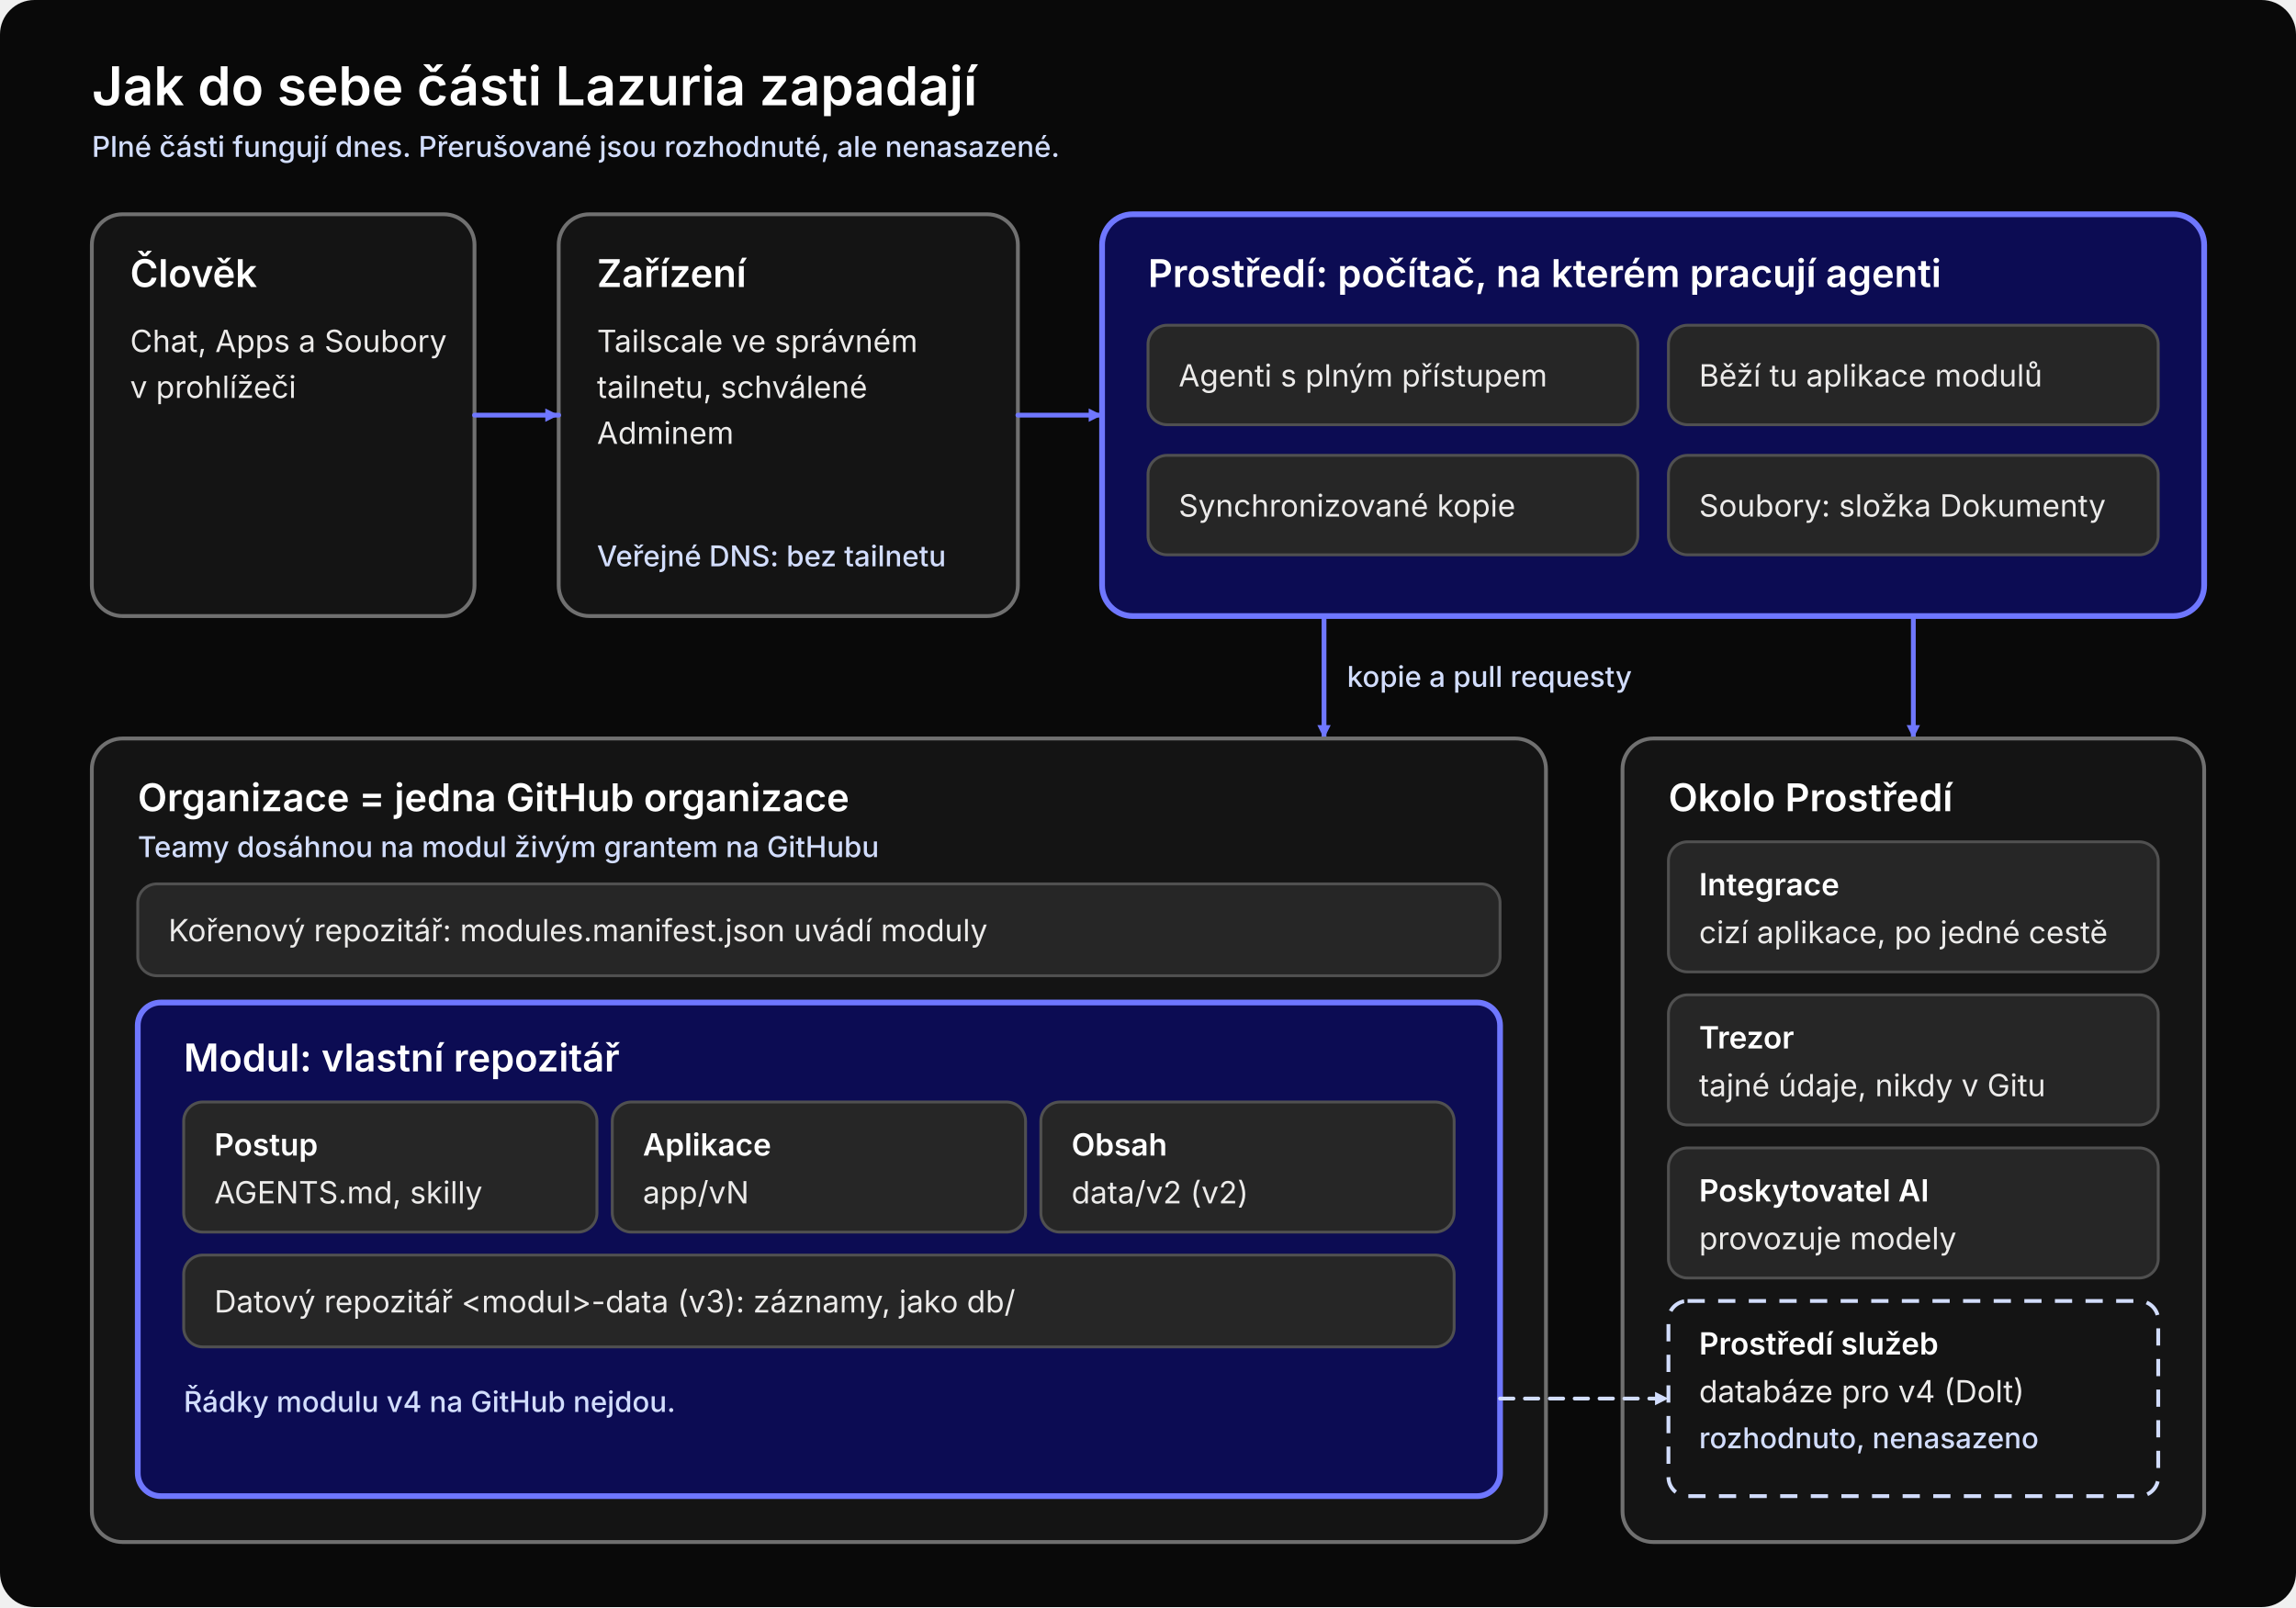
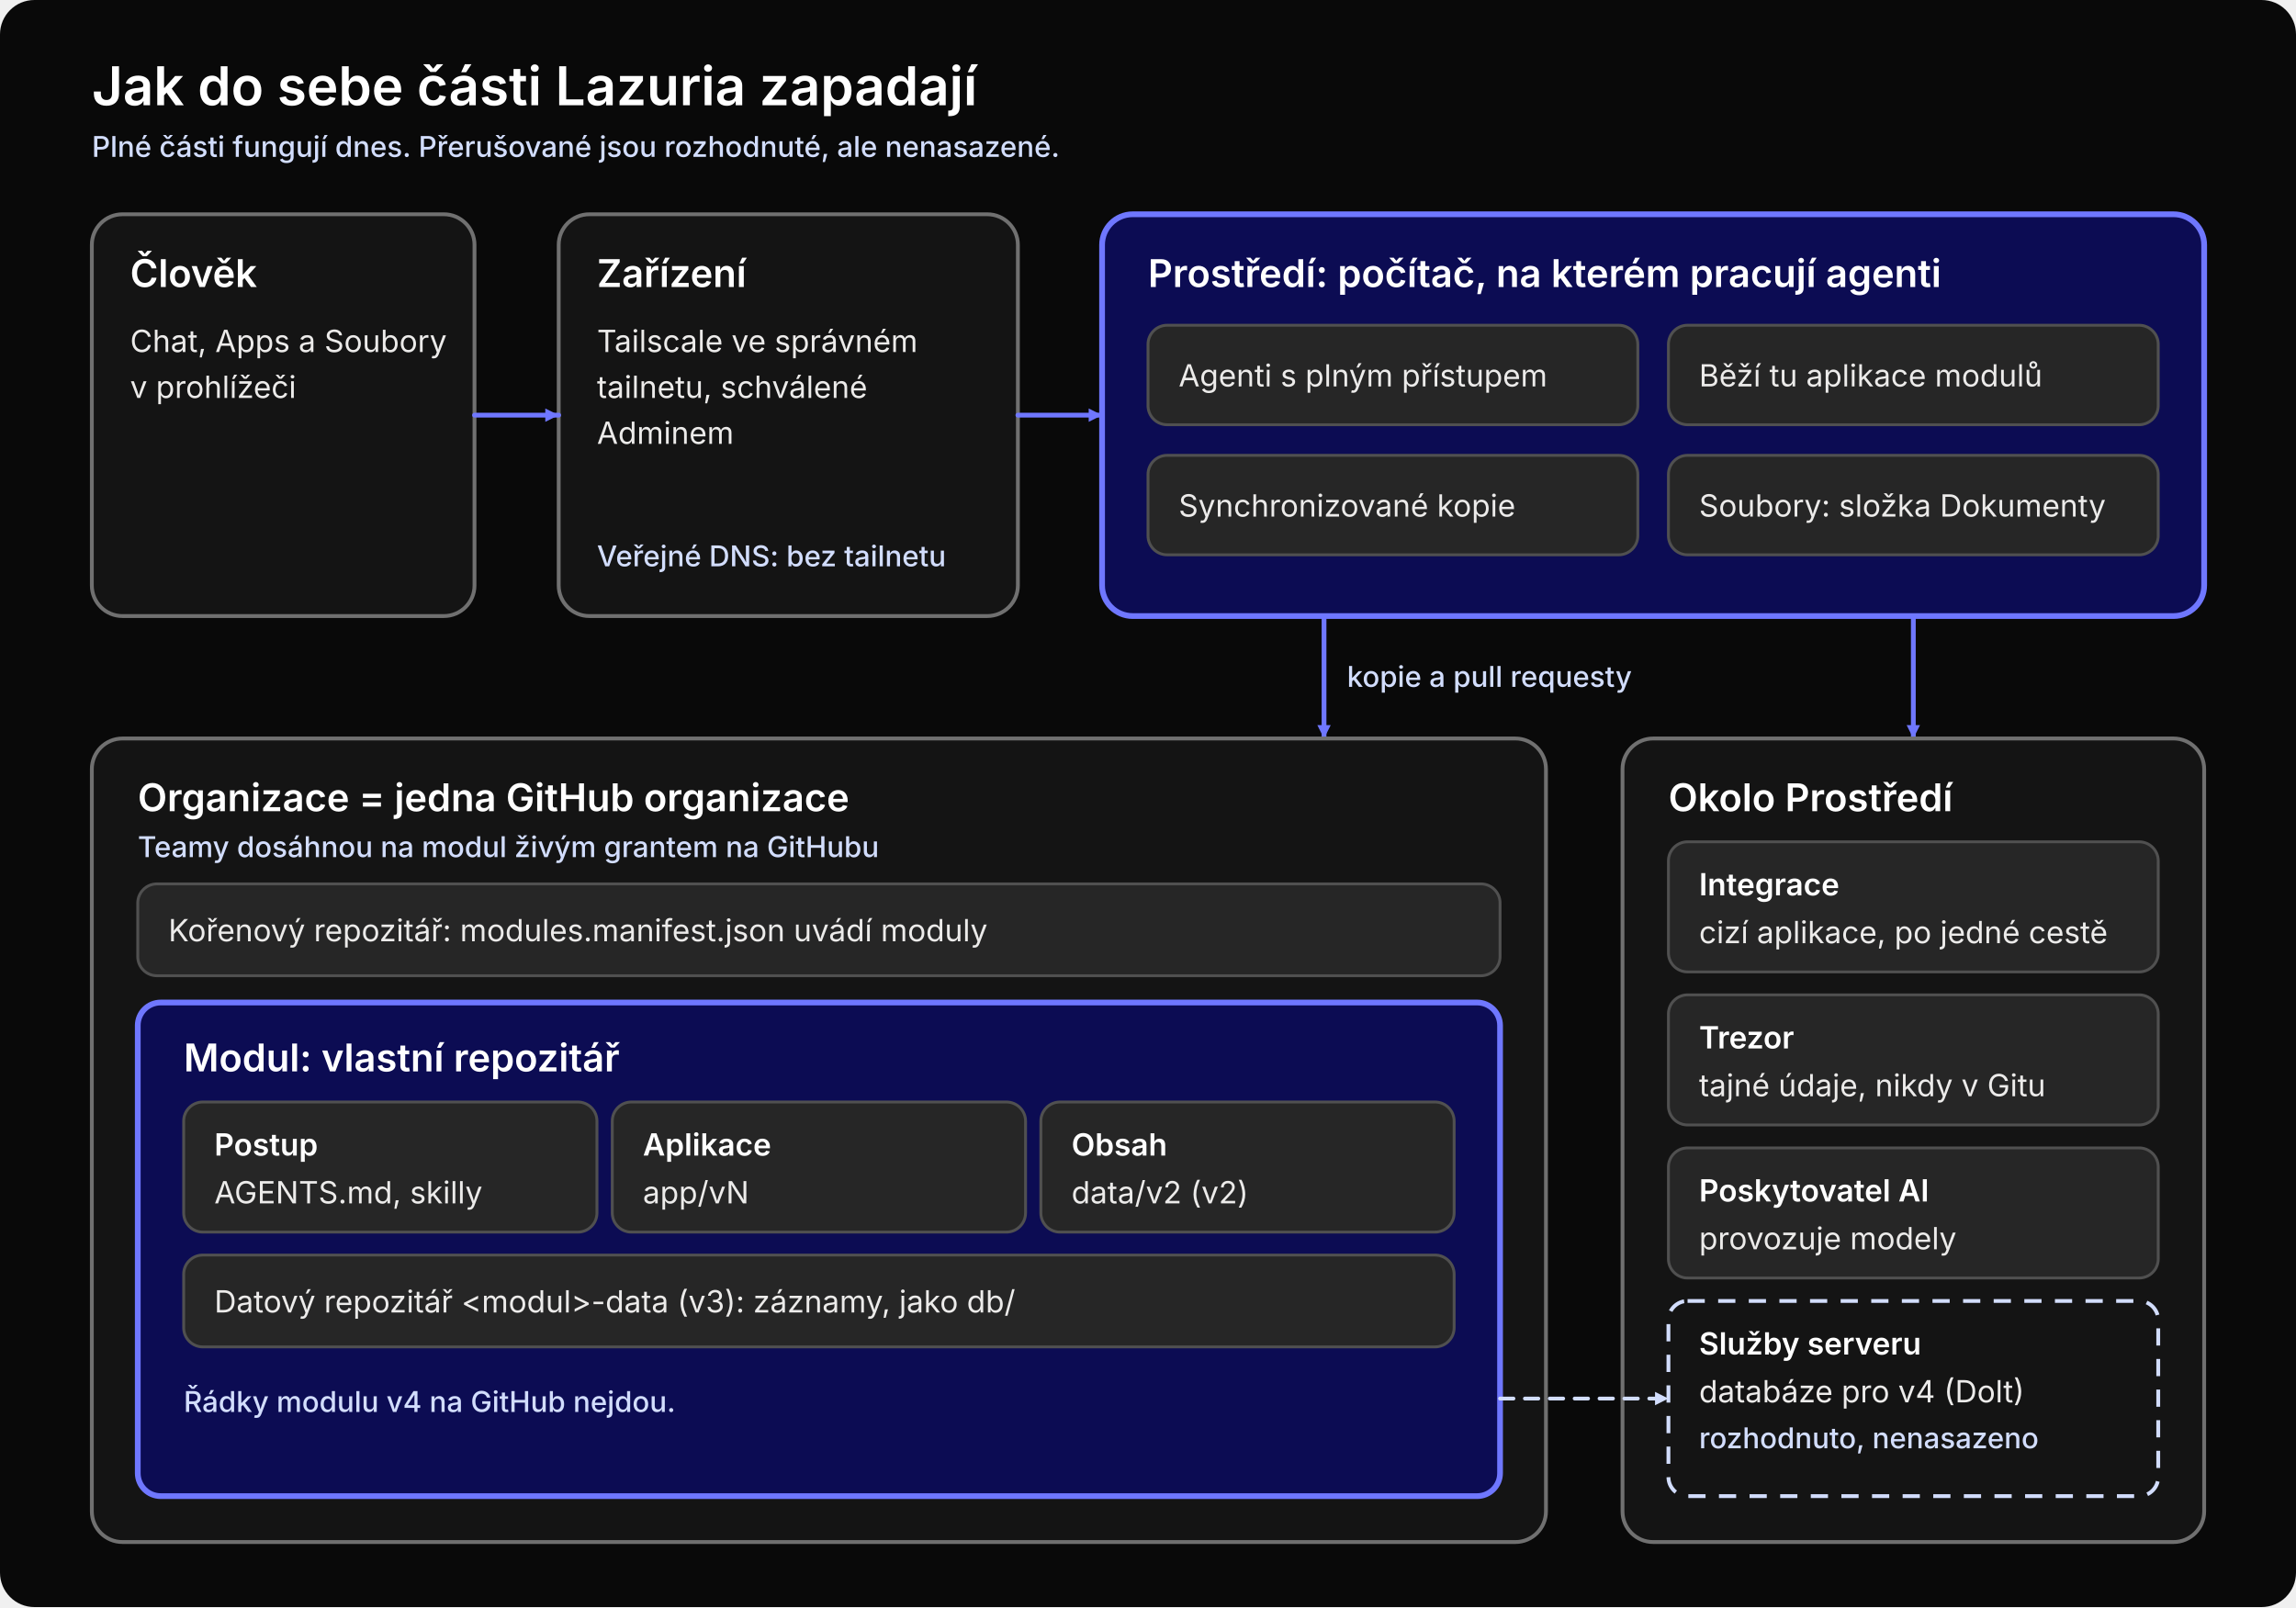
<svg xmlns="http://www.w3.org/2000/svg" width="1200" height="840" viewBox="0 0 1200 840" role="img" aria-labelledby="title description">
  <defs>
    <marker id="arrow" viewBox="0 0 9 9" refX="8" refY="4.5" markerWidth="9" markerHeight="9" markerUnits="userSpaceOnUse" orient="auto">
      <path d="M 1 1 L 8 4.5 L 1 8 z" fill="#6f77ff" />
    </marker>
    <marker id="arrowplanned" viewBox="0 0 9 9" refX="8" refY="4.5" markerWidth="9" markerHeight="9" markerUnits="userSpaceOnUse" orient="auto">
      <path d="M 1 1 L 8 4.5 L 1 8 z" fill="#d2ddfd" />
    </marker>
    <style>.bg{fill:#090909}.panel{fill:#141414;stroke:#707070;stroke-width:2}.focus{fill:#0c0c53;stroke:#6f77ff;stroke-width:3}.item{fill:#262626;stroke:#505050;stroke-width:1.5}.planned{fill:#141414;stroke:#d2ddfd;stroke-width:2;stroke-dasharray:9 7}.title{fill:#fff;font:600 28px Inter,Arial,sans-serif}.label{fill:#fff;font:600 20px Inter,Arial,sans-serif}.name{fill:#fff;font:600 16px Inter,Arial,sans-serif}.copy{fill:#ecebea;font:400 16px Inter,Arial,sans-serif}.note{fill:#d2ddfd;font:500 15px Inter,Arial,sans-serif}.flow{fill:none;stroke:#6f77ff;stroke-width:2.5;stroke-linecap:round;marker-end:url(#arrow)}.flowplanned{fill:none;stroke:#d2ddfd;stroke-width:2;stroke-dasharray:7 6;stroke-linecap:round;marker-end:url(#arrowplanned)}</style>
  </defs>
  <rect class="bg" width="1200" height="840" rx="18" />
  <text class="title" x="48" y="55">Jak do sebe části Lazuria zapadají</text>
  <text class="note" x="48" y="82">Plné části fungují dnes. Přerušované jsou rozhodnuté, ale nenasazené.</text>
  <g data-node="person">
    <rect class="panel" x="48" y="112" width="200" height="210" rx="16" />
    <text class="label" x="68" y="150">Člověk</text>
    <text class="copy" x="68" y="184">Chat, Apps a Soubory</text>
    <text class="copy" x="68" y="208">v prohlížeči</text>
  </g>
  <g data-node="device">
    <rect class="panel" x="292" y="112" width="240" height="210" rx="16" />
    <text class="label" x="312" y="150">Zařízení</text>
    <text class="copy" x="312" y="184">Tailscale ve správném</text>
    <text class="copy" x="312" y="208">tailnetu, schválené</text>
    <text class="copy" x="312" y="232">Adminem</text>
    <text class="note" x="312" y="296">Veřejné DNS: bez tailnetu</text>
  </g>
  <g data-node="environment">
    <rect class="focus" x="576" y="112" width="576" height="210" rx="16" />
    <text class="label" x="600" y="150">Prostředí: počítač, na kterém pracují agenti</text>
    <rect class="item" x="600" y="170" width="256" height="52" rx="10" />
    <text class="copy" x="616" y="202">Agenti s plným přístupem</text>
    <rect class="item" x="872" y="170" width="256" height="52" rx="10" />
    <text class="copy" x="888" y="202">Běží tu aplikace modulů</text>
    <rect class="item" x="600" y="238" width="256" height="52" rx="10" />
    <text class="copy" x="616" y="270">Synchronizované kopie</text>
    <rect class="item" x="872" y="238" width="256" height="52" rx="10" />
    <text class="copy" x="888" y="270">Soubory: složka Dokumenty</text>
  </g>
  <path class="flow" d="M248 217 H292" />
  <path class="flow" d="M532 217 H576" />
  <path class="flow" d="M692 322 V386" />
  <text class="note" x="704" y="359">kopie a pull requesty</text>
  <path class="flow" d="M1000 322 V386" />
  <g data-node="organization">
    <rect class="panel" x="48" y="386" width="760" height="420" rx="16" />
    <text class="label" x="72" y="424">Organizace = jedna GitHub organizace</text>
    <text class="note" x="72" y="448">Teamy dosáhnou na modul živým grantem na GitHubu</text>
    <rect class="item" x="72" y="462" width="712" height="48" rx="10" />
    <text class="copy" x="88" y="492">Kořenový repozitář: modules.manifest.json uvádí moduly</text>
    <rect class="focus" x="72" y="524" width="712" height="258" rx="12" />
    <text class="label" x="96" y="560">Modul: vlastní repozitář</text>
    <rect class="item" x="96" y="576" width="216" height="68" rx="10" />
    <text class="name" x="112" y="604">Postup</text>
    <text class="copy" x="112" y="629">AGENTS.md, skilly</text>
    <rect class="item" x="320" y="576" width="216" height="68" rx="10" />
    <text class="name" x="336" y="604">Aplikace</text>
    <text class="copy" x="336" y="629">app/vN</text>
    <rect class="item" x="544" y="576" width="216" height="68" rx="10" />
    <text class="name" x="560" y="604">Obsah</text>
    <text class="copy" x="560" y="629">data/v2 (v2)</text>
    <rect class="item" x="96" y="656" width="664" height="48" rx="10" />
    <text class="copy" x="112" y="686">Datový repozitář &lt;modul&gt;-data (v3): záznamy, jako db/</text>
    <text class="note" x="96" y="738">Řádky modulu v4 na GitHub nejdou.</text>
  </g>
  <g data-node="around">
    <rect class="panel" x="848" y="386" width="304" height="420" rx="16" />
    <text class="label" x="872" y="424">Okolo Prostředí</text>
    <rect class="item" x="872" y="440" width="256" height="68" rx="10" />
    <text class="name" x="888" y="468">Integrace</text>
    <text class="copy" x="888" y="493">cizí aplikace, po jedné cestě</text>
    <rect class="item" x="872" y="520" width="256" height="68" rx="10" />
    <text class="name" x="888" y="548">Trezor</text>
    <text class="copy" x="888" y="573">tajné údaje, nikdy v Gitu</text>
    <rect class="item" x="872" y="600" width="256" height="68" rx="10" />
    <text class="name" x="888" y="628">Poskytovatel AI</text>
    <text class="copy" x="888" y="653">provozuje modely</text>
    <rect class="planned" x="872" y="680" width="256" height="102" rx="10" />
-     <text class="name" x="888" y="708">Prostředí služeb</text>
+     <text class="name" x="888" y="708">Služby serveru</text>
    <text class="copy" x="888" y="733">databáze pro v4 (Dolt)</text>
    <text class="note" x="888" y="757">rozhodnuto, nenasazeno</text>
  </g>
  <path class="flowplanned" d="M784 731 H872" />
</svg>
